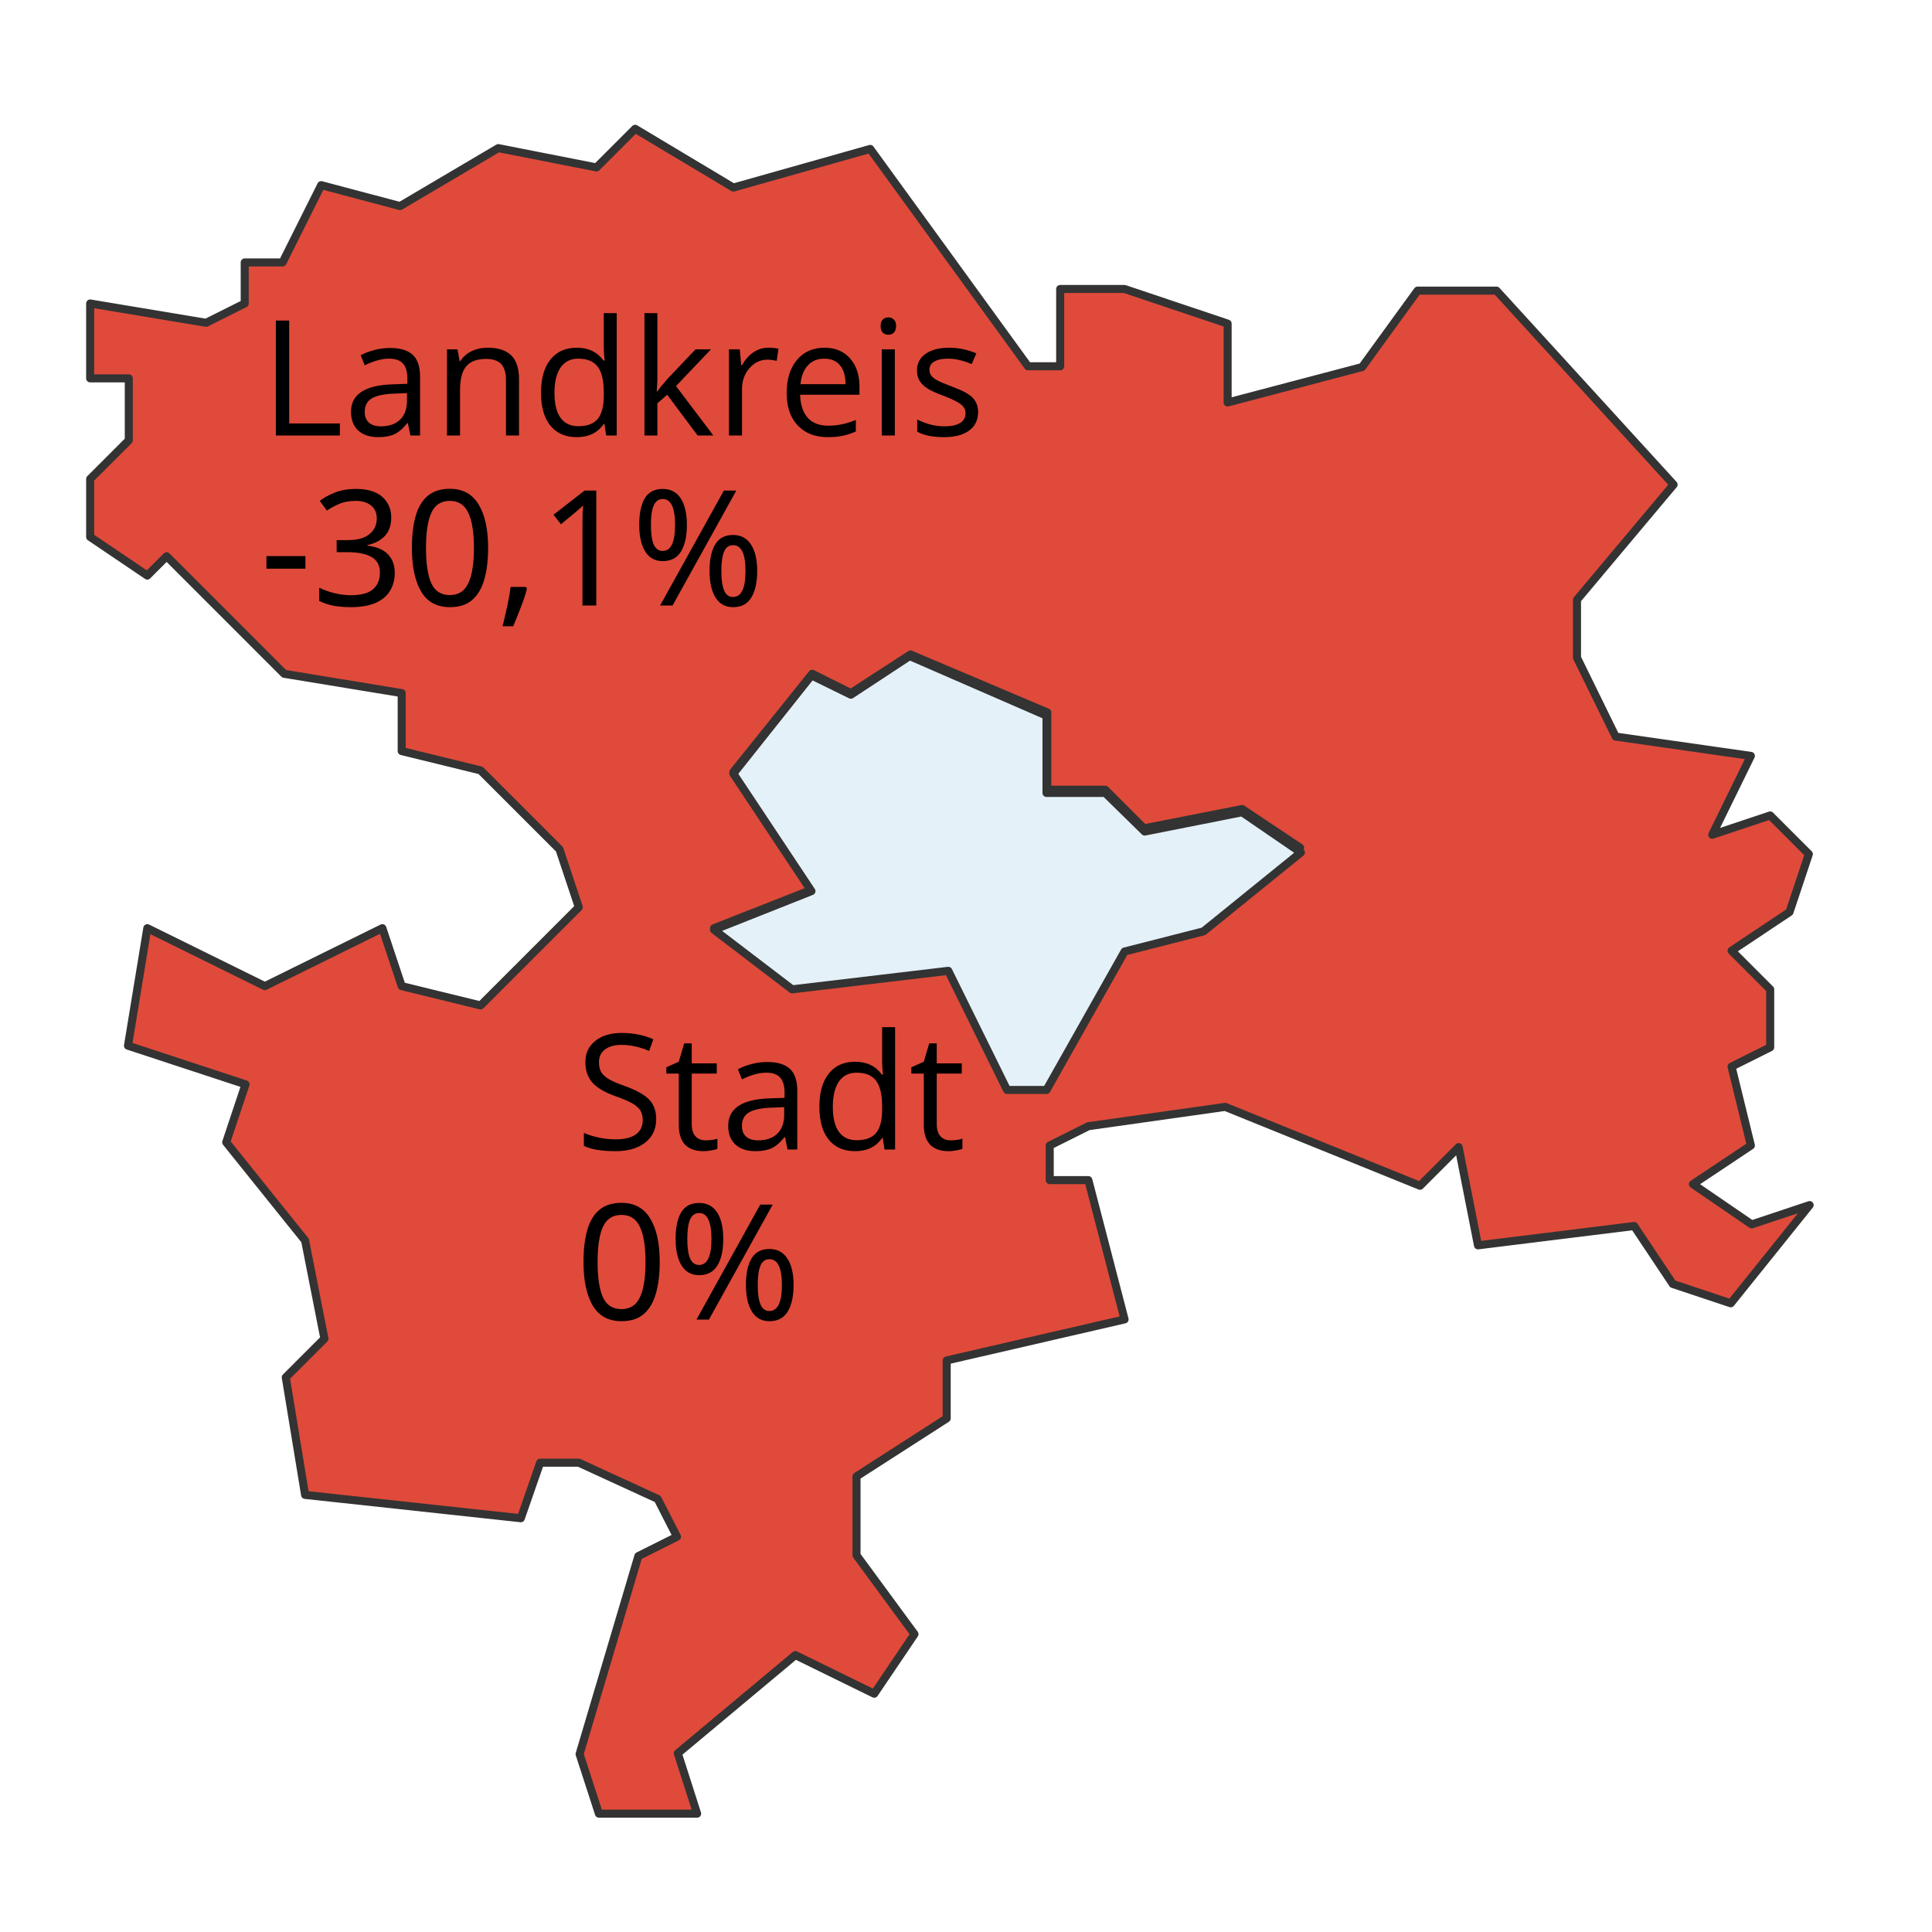
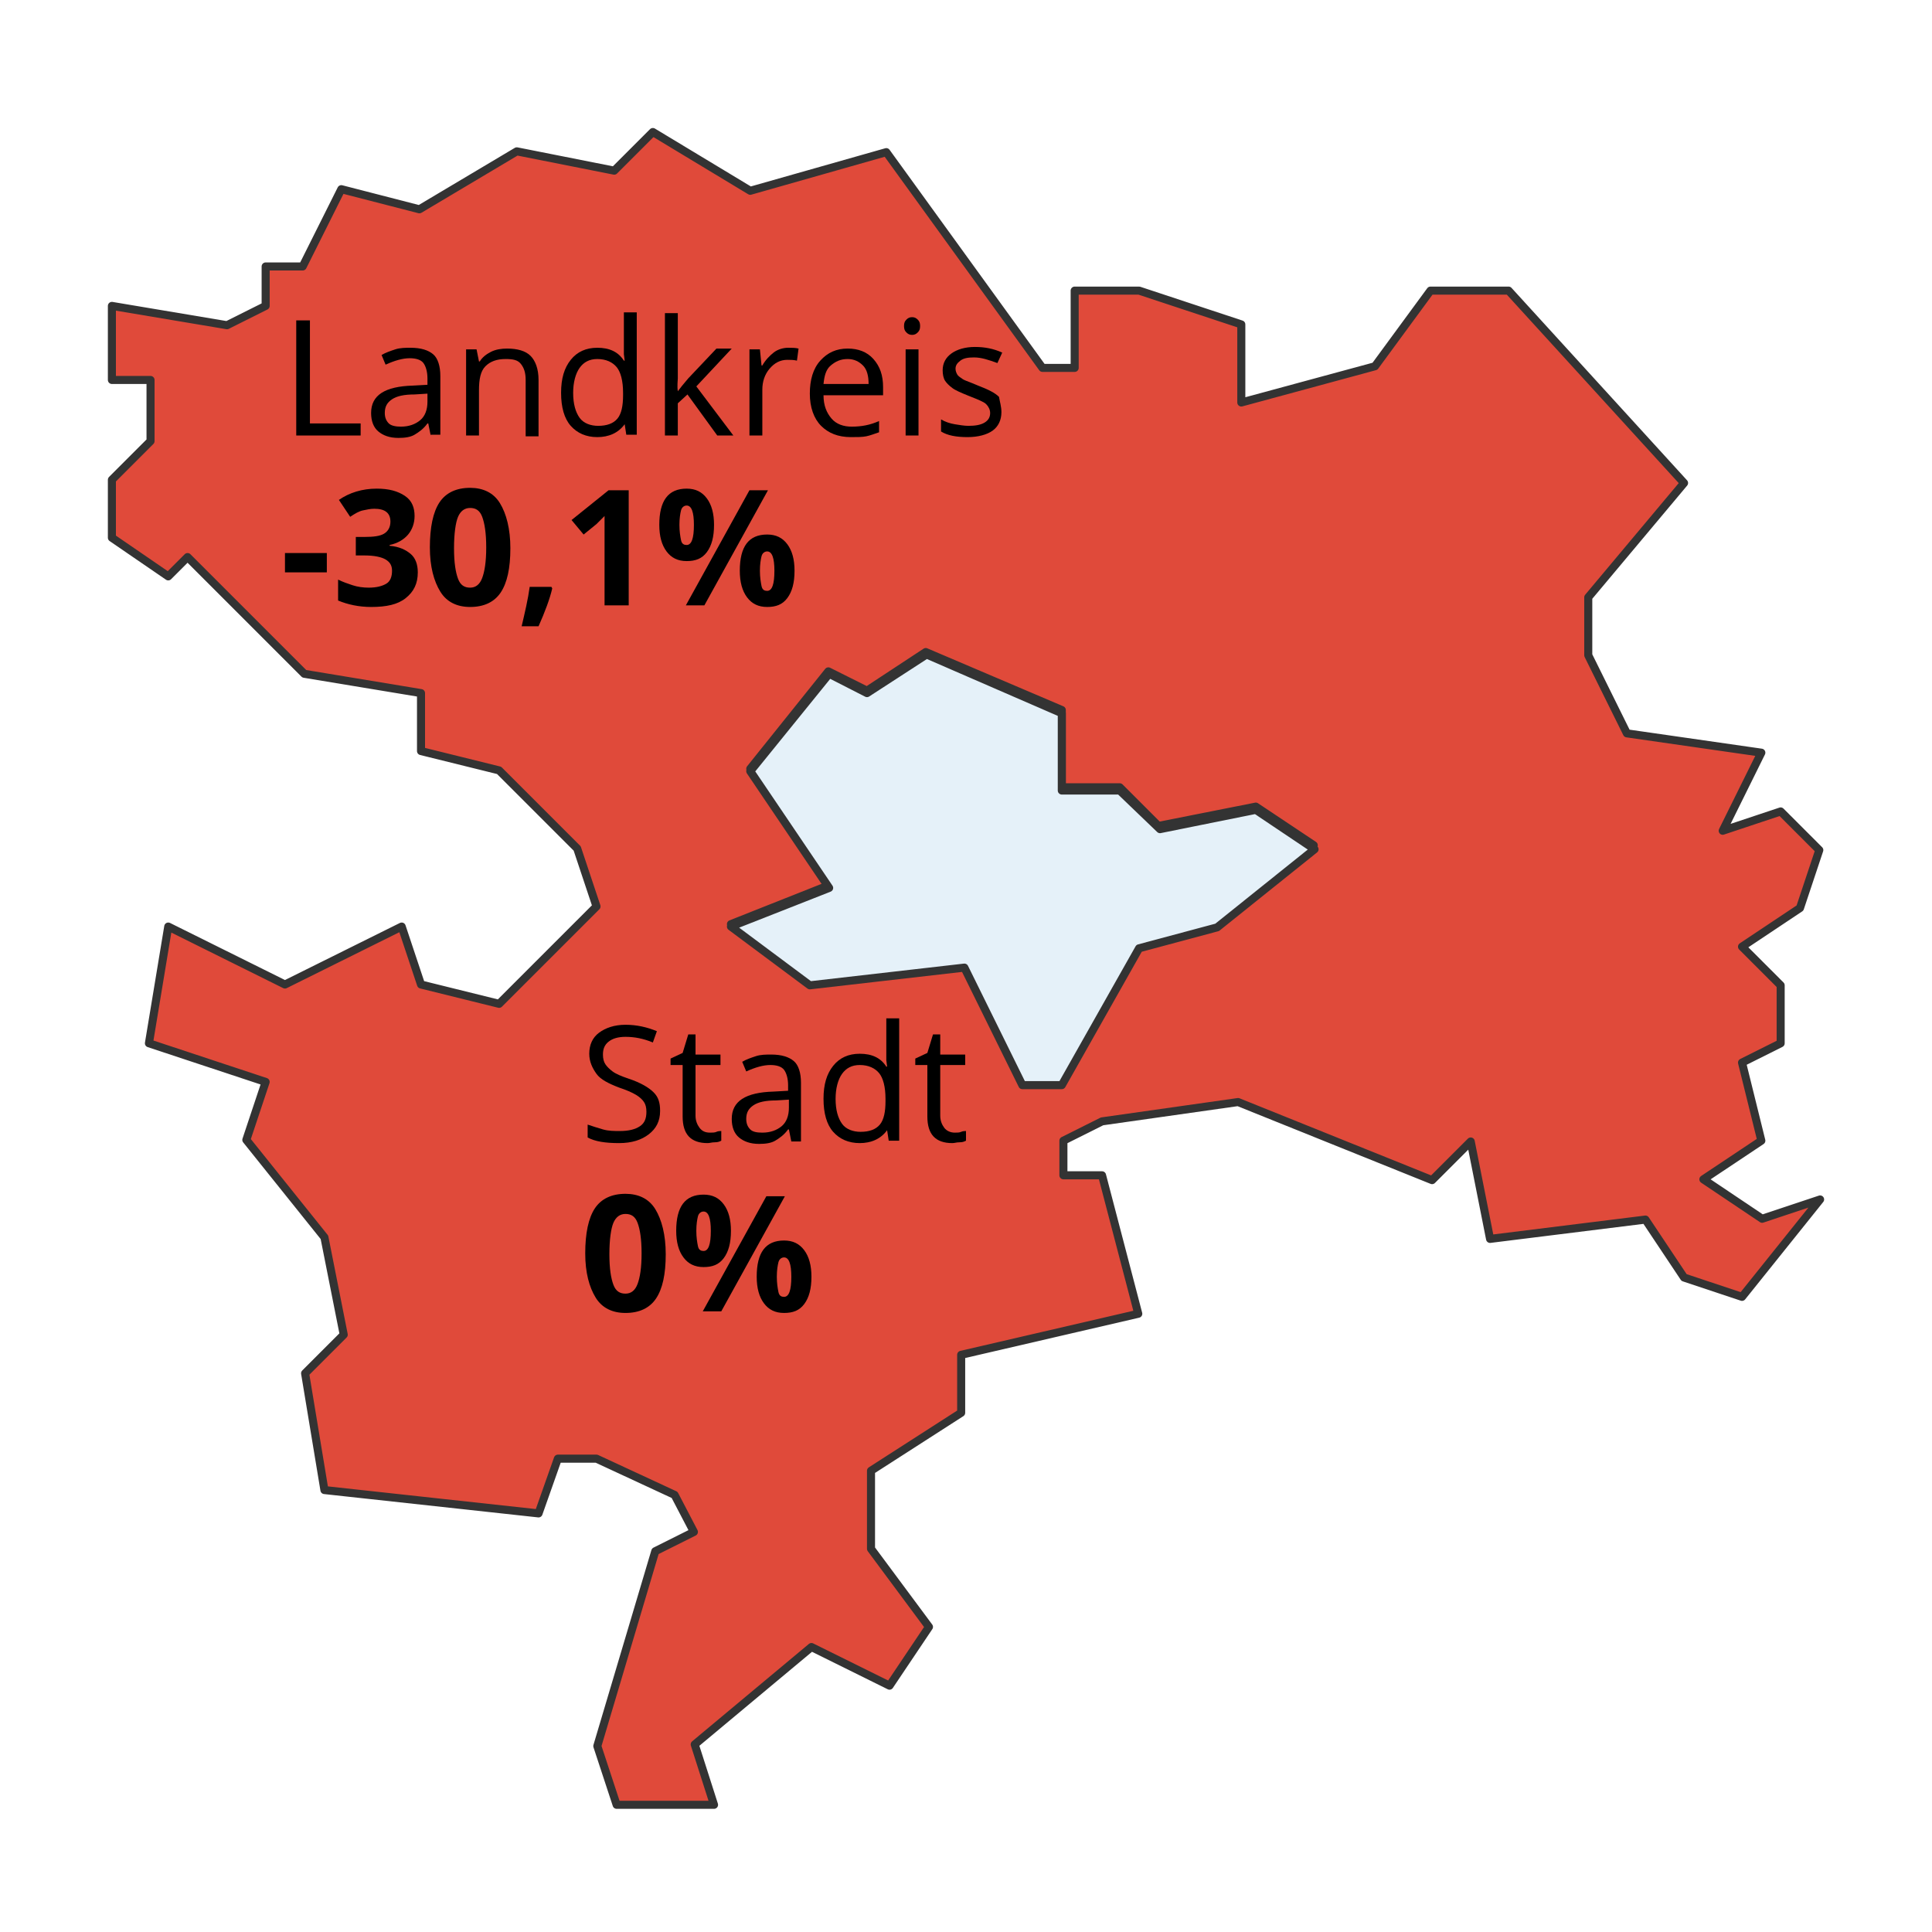
- <svg xmlns="http://www.w3.org/2000/svg" version="1.1" id="Ebene_1" x="0px" y="0px" width="240px" height="240px" viewBox="0 0 240 240" enable-background="new 0 0 240 240" xml:space="preserve">
+ <svg xmlns="http://www.w3.org/2000/svg" version="1.1" id="Ebene_1" x="0px" y="0px" width="240px" height="240px" viewBox="-12.5 0 240 240" enable-background="new -12.5 0 240 240" xml:space="preserve">
  <g opacity="0.8">
-     <path fill="#D81D09" stroke="#000000" stroke-linecap="round" stroke-linejoin="round" d="M210.3,147.1l7.2-4.8l-2.4-9.8l4.8-2.4   v-7.2l-4.8-4.8l7.2-4.8l2.4-7.2l-4.8-4.8l-7.2,2.4l4.8-9.8l-16.8-2.4l-4.8-9.8v-7.2l12-14.3l-22-24.1h-9.8l-6.9,9.5L152.5,50v-9.8   l-12.8-4.3h-8v9.6h-4l-19.6-27l-17,4.8L78.9,16l-4.8,4.8l-12.2-2.4l-12.2,7.2l-9.8-2.6l-4.8,9.6h-4.7v5.1l-4.8,2.4l-14.4-2.4v9.3   H16v7.7l-4.8,4.8v7.2l7.1,4.8l2.4-2.4l14.6,14.6l14.6,2.4v7.2l9.8,2.4l9.8,9.8l2.4,7.2l-12.2,12.2l-9.8-2.4l-2.4-7.2l-14.6,7.2   l-14.6-7.2l-2.4,14.6l14.6,4.8l-2.4,7.2l9.8,12.2l2.4,12.2l-4.8,4.8l2.4,14.6l26.8,2.9l2.4-6.9h4.8l9.8,4.5l2.4,4.7l-4.8,2.4   L72,217.9l2.4,7.4h12.2l-2.4-7.5l14.6-12.2l9.8,4.8l5-7.4l-7.2-9.8v-9.8l11.2-7.2v-7.2l22.1-5.1l-4.5-17.3h-4.8v-4.3l4.8-2.4   l17-2.4l24.2,9.8l4.8-4.8l2.4,12.2l19.4-2.4l4.8,7.2l7.2,2.4l9.8-12.2l-7.2,2.4L210.3,147.1z M149.5,115.5l-9.8,2.6l-9.8,17.2h-4.8   l-7.2-14.8l-19.4,2.2l-9.8-7.4l12.2-4.8l-9.8-14.6l9.8-12.2l4.8,2.4l7.4-4.8l17,7.2v9.6h7.2l4.8,4.8l12.2-2.4l7.2,4.8L149.5,115.5z   " />
-     <polygon fill="#DFEDF7" stroke="#000000" stroke-linecap="round" stroke-linejoin="round" points="142.2,103.3 137.3,98.5    130,98.5 130,88.9 113,81.5 105.7,86.3 100.8,83.9 91.1,96.1 100.8,110.7 88.7,115.5 98.4,122.9 117.8,120.6 125.1,135.4    130,135.4 139.7,118.2 149.5,115.7 161.6,105.9 154.3,100.9  " />
+     <path fill="#D81D09" stroke="#000000" stroke-linecap="round" stroke-linejoin="round" d="M199.1,146.5l7.2-4.8l-2.4-9.7l4.8-2.4   v-7.2l-4.8-4.8l7.2-4.8l2.4-7.2l-4.8-4.8l-7.2,2.4l4.8-9.7l-16.7-2.4l-4.8-9.7v-7.2l11.9-14.2l-21.8-23.9h-9.7l-6.9,9.4l-16.6,4.5   v-9.7L129,36.1h-8v9.6h-4L97.6,18.9l-16.9,4.8l-12.1-7.3l-4.8,4.8l-12.1-2.4l-12.1,7.2l-9.7-2.5l-4.8,9.6h-4.6V38l-4.8,2.4L1.4,38   v9.2h4.8v7.6l-4.8,4.8v7.2l7,4.8l2.4-2.4l14.5,14.5l14.5,2.4v7.2l9.7,2.4l9.7,9.7l2.4,7.2l-12.1,12.1l-9.7-2.4l-2.4-7.2l-14.5,7.2   l-14.5-7.2L6,129.6l14.5,4.8l-2.4,7.2l9.7,12.1l2.4,12.1l-4.8,4.8l2.4,14.5l26.6,2.9l2.4-6.8h4.8l9.7,4.5l2.4,4.6l-4.8,2.4   l-7.2,24.2l2.4,7.3h12.1l-2.4-7.5l14.5-12.1l9.7,4.8l4.9-7.3l-7.2-9.7v-9.7l11.2-7.2v-7.2l22-5.1l-4.5-17.2h-4.8v-4.3l4.8-2.4   l16.9-2.4l24.1,9.7l4.8-4.8l2.4,12.1l19.3-2.4l4.8,7.2l7.2,2.4l9.7-12.1l-7.2,2.4L199.1,146.5z M138.7,115.1l-9.7,2.5l-9.7,17h-4.8   l-7.2-14.7l-19.3,2.2l-9.7-7.3l12.1-4.8l-9.7-14.5l9.7-12.1l4.8,2.4l7.3-4.8l16.9,7.2v9.6h7.2l4.8,4.8l12.1-2.4l7.2,4.8   L138.7,115.1z" />
+     <polygon fill="#DFEDF7" stroke="#000000" stroke-linecap="round" stroke-linejoin="round" points="131.6,103 126.6,98.2    119.4,98.2 119.4,88.6 102.6,81.3 95.2,86.1 90.5,83.7 80.7,95.8 90.5,110.3 78.3,115.1 88.1,122.4 107.3,120.2 114.5,134.8    119.4,134.8 129,117.8 138.7,115.2 150.8,105.5 143.5,100.6  " />
  </g>
-   <text transform="matrix(1 0 0 1 71.5 142.7998)" font-family="'OpenSans'" font-size="20">Stadt</text>
-   <text transform="matrix(1 0 0 1 71.5 163.9199)" font-family="'OpenSans-Bold'" font-size="20">0%</text>
-   <text transform="matrix(1 0 0 1 32.3003 54.1006)" font-family="'OpenSans'" font-size="20">Landkreis</text>
-   <text transform="matrix(1 0 0 1 32.3003 75.2207)" font-family="'OpenSans-Bold'" font-size="20">-30,1%</text>
+   <g enable-background="new    ">
+     <path d="M69.5,138c0,1.3-0.5,2.2-1.4,2.9S66,142,64.4,142c-1.7,0-3-0.2-3.9-0.7v-1.6c0.6,0.2,1.2,0.4,1.9,0.6s1.4,0.2,2.1,0.2   c1.1,0,1.9-0.2,2.5-0.6s0.8-1,0.8-1.8c0-0.5-0.1-0.9-0.3-1.2s-0.5-0.6-1-0.9s-1.2-0.6-2.1-0.9c-1.3-0.5-2.3-1-2.8-1.7   s-0.9-1.5-0.9-2.5c0-1.1,0.4-2,1.2-2.6s1.9-1,3.3-1c1.4,0,2.7,0.3,3.9,0.8l-0.5,1.4c-1.2-0.5-2.3-0.7-3.4-0.7   c-0.9,0-1.6,0.2-2.1,0.6s-0.7,0.9-0.7,1.6c0,0.5,0.1,0.9,0.3,1.2s0.5,0.6,0.9,0.9s1.1,0.6,2,0.9c1.5,0.5,2.5,1.1,3.1,1.7   S69.5,137,69.5,138z" />
+     <path d="M75.7,140.7c0.3,0,0.6,0,0.8-0.1s0.5-0.1,0.6-0.1v1.2c-0.2,0.1-0.4,0.2-0.8,0.2s-0.6,0.1-0.9,0.1c-2.1,0-3.1-1.1-3.1-3.3   v-6.4h-1.5v-0.8l1.5-0.7l0.7-2.3h0.9v2.5H77v1.3h-3.1v6.3c0,0.6,0.2,1.1,0.5,1.5S75.1,140.7,75.7,140.7z" />
+     <path d="M85.8,141.8l-0.3-1.5h-0.1c-0.5,0.7-1.1,1.1-1.6,1.4s-1.2,0.4-2,0.4c-1.1,0-1.9-0.3-2.5-0.8s-0.9-1.3-0.9-2.3   c0-2.2,1.7-3.3,5.2-3.4l1.8-0.1v-0.7c0-0.8-0.2-1.5-0.5-1.9s-0.9-0.6-1.7-0.6c-0.9,0-1.9,0.3-3,0.8l-0.5-1.2   c0.5-0.3,1.1-0.5,1.7-0.7s1.3-0.2,1.9-0.2c1.3,0,2.2,0.3,2.8,0.8s0.9,1.5,0.9,2.7v7.3H85.8z M82.2,140.7c1,0,1.8-0.3,2.4-0.8   s0.9-1.3,0.9-2.3v-1l-1.6,0.1c-1.3,0-2.2,0.2-2.8,0.6s-0.9,0.9-0.9,1.7c0,0.6,0.2,1,0.5,1.3S81.5,140.7,82.2,140.7z" />
+     <path d="M97.7,140.4L97.7,140.4c-0.8,1.1-2,1.6-3.4,1.6c-1.4,0-2.5-0.5-3.3-1.4s-1.2-2.3-1.2-4.1s0.4-3.1,1.2-4.1s1.9-1.5,3.3-1.5   c1.5,0,2.6,0.5,3.3,1.6h0.1l-0.1-0.8l0-0.8v-4.4h1.6v15.2h-1.3L97.7,140.4z M94.4,140.6c1.1,0,1.9-0.3,2.4-0.9s0.7-1.6,0.7-2.9   v-0.3c0-1.5-0.3-2.6-0.8-3.2s-1.3-1-2.4-1c-1,0-1.7,0.4-2.2,1.1s-0.8,1.8-0.8,3.1c0,1.4,0.3,2.4,0.8,3.1S93.5,140.6,94.4,140.6z" />
+     <path d="M106.1,140.7c0.3,0,0.6,0,0.8-0.1s0.5-0.1,0.6-0.1v1.2c-0.2,0.1-0.4,0.2-0.8,0.2s-0.6,0.1-0.9,0.1c-2.1,0-3.1-1.1-3.1-3.3   v-6.4h-1.5v-0.8l1.5-0.7l0.7-2.3h0.9v2.5h3.1v1.3h-3.1v6.3c0,0.6,0.2,1.1,0.5,1.5S105.6,140.7,106.1,140.7z" />
+   </g>
+   <g enable-background="new    ">
+     <path d="M70.2,155.8c0,2.5-0.4,4.3-1.2,5.5s-2.1,1.8-3.8,1.8c-1.6,0-2.9-0.6-3.7-1.9s-1.3-3.1-1.3-5.5c0-2.5,0.4-4.4,1.2-5.6   s2.1-1.8,3.8-1.8c1.6,0,2.9,0.6,3.7,1.9S70.2,153.4,70.2,155.8z M63.2,155.8c0,1.8,0.2,3,0.5,3.8s0.8,1.1,1.5,1.1   c0.7,0,1.2-0.4,1.5-1.2s0.5-2,0.5-3.8c0-1.8-0.2-3-0.5-3.8s-0.8-1.1-1.5-1.1c-0.7,0-1.2,0.4-1.5,1.1S63.2,154,63.2,155.8z" />
+     <path d="M78.3,152.9c0,1.5-0.3,2.6-0.9,3.4s-1.4,1.1-2.5,1.1c-1.1,0-1.9-0.4-2.5-1.2s-0.9-1.9-0.9-3.3c0-3,1.1-4.5,3.4-4.5   c1.1,0,1.9,0.4,2.5,1.2S78.3,151.5,78.3,152.9z M74,152.9c0,0.8,0.1,1.4,0.2,1.9s0.4,0.6,0.7,0.6c0.6,0,0.9-0.8,0.9-2.5   c0-1.6-0.3-2.4-0.9-2.4c-0.3,0-0.6,0.2-0.7,0.6S74,152.1,74,152.9z M85,148.6l-7.9,14.3h-2.3l7.9-14.3H85z M88.3,158.6   c0,1.5-0.3,2.6-0.9,3.4s-1.4,1.1-2.5,1.1c-1.1,0-1.9-0.4-2.5-1.2s-0.9-1.9-0.9-3.3c0-3,1.1-4.5,3.4-4.5c1.1,0,1.9,0.4,2.5,1.2   S88.3,157.2,88.3,158.6z M84,158.6c0,0.8,0.1,1.4,0.2,1.9s0.4,0.6,0.7,0.6c0.6,0,0.9-0.8,0.9-2.5c0-1.6-0.3-2.4-0.9-2.4   c-0.3,0-0.6,0.2-0.7,0.6S84,157.8,84,158.6z" />
+   </g>
+   <g enable-background="new    ">
+     <path d="M24.3,54.1V39.8h1.7v12.8h6.3v1.5H24.3z" />
+     <path d="M41,54.1l-0.3-1.5h-0.1c-0.5,0.7-1.1,1.1-1.6,1.4s-1.2,0.4-2,0.4c-1.1,0-1.9-0.3-2.5-0.8s-0.9-1.3-0.9-2.3   c0-2.2,1.7-3.3,5.2-3.4l1.8-0.1V47c0-0.8-0.2-1.5-0.5-1.9s-0.9-0.6-1.7-0.6c-0.9,0-1.9,0.3-3,0.8l-0.5-1.2c0.5-0.3,1.1-0.5,1.7-0.7   s1.3-0.2,1.9-0.2c1.3,0,2.2,0.3,2.8,0.8s0.9,1.5,0.9,2.7v7.3H41z M37.3,53c1,0,1.8-0.3,2.4-0.8s0.9-1.3,0.9-2.3v-1l-1.6,0.1   c-1.3,0-2.2,0.2-2.8,0.6s-0.9,0.9-0.9,1.7c0,0.6,0.2,1,0.5,1.3S36.7,53,37.3,53z" />
+     <path d="M52.8,54.1v-6.9c0-0.9-0.2-1.5-0.6-2s-1-0.6-1.9-0.6c-1.1,0-1.9,0.3-2.5,0.9s-0.8,1.6-0.8,3v5.6h-1.6V43.4h1.3l0.3,1.5h0.1   c0.3-0.5,0.8-0.9,1.4-1.2s1.3-0.4,2-0.4c1.3,0,2.3,0.3,2.9,0.9s1,1.6,1,3v7H52.8z" />
+     <path d="M65.1,52.7L65.1,52.7c-0.8,1.1-2,1.6-3.4,1.6c-1.4,0-2.5-0.5-3.3-1.4s-1.2-2.3-1.2-4.1s0.4-3.1,1.2-4.1s1.9-1.5,3.3-1.5   c1.5,0,2.6,0.5,3.3,1.6h0.1L65,44l0-0.8v-4.4h1.6v15.2h-1.3L65.1,52.7z M61.8,52.9c1.1,0,1.9-0.3,2.4-0.9s0.7-1.6,0.7-2.9v-0.3   c0-1.5-0.3-2.6-0.8-3.2s-1.3-1-2.4-1c-1,0-1.7,0.4-2.2,1.1s-0.8,1.8-0.8,3.1c0,1.4,0.3,2.4,0.8,3.1S60.9,52.9,61.8,52.9z" />
+     <path d="M71.7,48.6c0.3-0.4,0.7-0.9,1.3-1.6l3.5-3.7h1.9L74,48l4.6,6.1h-2L72.9,49l-1.2,1.1v4h-1.6V38.9h1.6V47   C71.7,47.3,71.6,47.9,71.7,48.6L71.7,48.6z" />
+     <path d="M85.4,43.2c0.5,0,0.9,0,1.3,0.1l-0.2,1.5c-0.4-0.1-0.8-0.1-1.2-0.1c-0.9,0-1.6,0.4-2.2,1.1s-0.9,1.6-0.9,2.6v5.7h-1.6V43.4   h1.3l0.2,2h0.1c0.4-0.7,0.9-1.2,1.4-1.6S84.8,43.2,85.4,43.2z" />
+     <path d="M93.2,54.3c-1.6,0-2.8-0.5-3.7-1.4s-1.4-2.3-1.4-4c0-1.7,0.4-3.1,1.3-4.1s2-1.5,3.4-1.5c1.3,0,2.4,0.4,3.2,1.3   s1.2,2,1.2,3.5v1h-7.4c0,1.3,0.4,2.2,1,2.9s1.5,1,2.5,1c1.2,0,2.3-0.2,3.4-0.7v1.4c-0.6,0.2-1.1,0.4-1.6,0.5S94,54.3,93.2,54.3z    M92.8,44.6c-0.9,0-1.5,0.3-2.1,0.8s-0.8,1.3-0.9,2.3h5.6c0-1-0.2-1.8-0.7-2.3S93.6,44.6,92.8,44.6z" />
+     <path d="M99.8,40.5c0-0.4,0.1-0.6,0.3-0.8s0.4-0.3,0.7-0.3c0.3,0,0.5,0.1,0.7,0.3s0.3,0.4,0.3,0.8s-0.1,0.6-0.3,0.8   s-0.4,0.3-0.7,0.3c-0.3,0-0.5-0.1-0.7-0.3S99.8,40.9,99.8,40.5z M101.6,54.1h-1.6V43.4h1.6V54.1z" />
+     <path d="M111.9,51.2c0,1-0.4,1.8-1.1,2.3s-1.8,0.8-3.1,0.8c-1.4,0-2.5-0.2-3.3-0.7v-1.5c0.5,0.3,1.1,0.5,1.7,0.6s1.2,0.2,1.7,0.2   c0.8,0,1.5-0.1,2-0.4c0.5-0.3,0.7-0.7,0.7-1.2c0-0.4-0.2-0.8-0.5-1.1s-1.1-0.6-2.1-1c-1-0.4-1.7-0.7-2.1-1s-0.7-0.6-0.9-0.9   s-0.3-0.8-0.3-1.3c0-0.9,0.4-1.6,1.1-2.1s1.7-0.8,2.9-0.8c1.2,0,2.3,0.2,3.4,0.7l-0.6,1.3c-1.1-0.4-2-0.7-2.9-0.7   c-0.8,0-1.3,0.1-1.7,0.4s-0.6,0.6-0.6,1c0,0.3,0.1,0.5,0.2,0.7s0.4,0.4,0.7,0.6s1,0.4,1.9,0.8c1.3,0.5,2.1,0.9,2.6,1.4   C111.7,49.9,111.9,50.5,111.9,51.2z" />
+   </g>
+   <g enable-background="new    ">
+     <path d="M22.9,71.1v-2.4h5.2v2.4H22.9z" />
+     <path d="M39,64.1c0,0.9-0.3,1.7-0.8,2.3s-1.3,1.1-2.3,1.3v0.1c1.2,0.1,2,0.5,2.6,1s0.9,1.3,0.9,2.3c0,1.4-0.5,2.4-1.5,3.2   s-2.4,1.1-4.3,1.1c-1.5,0-2.9-0.3-4.1-0.8v-2.6c0.6,0.3,1.2,0.5,1.8,0.7s1.3,0.3,2,0.3c1,0,1.7-0.2,2.2-0.5s0.7-0.9,0.7-1.6   c0-0.7-0.3-1.1-0.8-1.4S34,69,32.8,69h-1.1v-2.3h1.1c1.1,0,1.9-0.1,2.4-0.4s0.8-0.8,0.8-1.5c0-1.1-0.7-1.6-2-1.6   c-0.5,0-0.9,0.1-1.4,0.2s-1,0.4-1.6,0.8l-1.4-2.1c1.3-0.9,2.9-1.4,4.7-1.4c1.5,0,2.6,0.3,3.5,0.9S39,63.1,39,64.1z" />
+     <path d="M50.9,68.1c0,2.5-0.4,4.3-1.2,5.5s-2.1,1.8-3.8,1.8c-1.6,0-2.9-0.6-3.7-1.9s-1.3-3.1-1.3-5.5c0-2.5,0.4-4.4,1.2-5.6   s2.1-1.8,3.8-1.8c1.6,0,2.9,0.6,3.7,1.9S50.9,65.7,50.9,68.1z M43.9,68.1c0,1.8,0.2,3,0.5,3.8s0.8,1.1,1.5,1.1   c0.7,0,1.2-0.4,1.5-1.2s0.5-2,0.5-3.8c0-1.8-0.2-3-0.5-3.8s-0.8-1.1-1.5-1.1c-0.7,0-1.2,0.4-1.5,1.1S43.9,66.3,43.9,68.1z" />
+     <path d="M56.1,73.1c-0.3,1.3-0.9,2.9-1.7,4.7h-2.1c0.4-1.7,0.8-3.4,1-4.9h2.7L56.1,73.1z" />
+     <path d="M65.6,75.2h-3V67l0-1.4l0-1.5c-0.5,0.5-0.8,0.8-1,1L60,66.4l-1.5-1.8l4.6-3.7h2.5V75.2z" />
+     <path d="M76.2,65.2c0,1.5-0.3,2.6-0.9,3.4s-1.4,1.1-2.5,1.1c-1.1,0-1.9-0.4-2.5-1.2s-0.9-1.9-0.9-3.3c0-3,1.1-4.5,3.4-4.5   c1.1,0,1.9,0.4,2.5,1.2S76.2,63.8,76.2,65.2z M71.9,65.2c0,0.8,0.1,1.4,0.2,1.9s0.4,0.6,0.7,0.6c0.6,0,0.9-0.8,0.9-2.5   c0-1.6-0.3-2.4-0.9-2.4c-0.3,0-0.6,0.2-0.7,0.6S71.9,64.4,71.9,65.2z M82.9,60.9L75,75.2h-2.3l7.9-14.3H82.9z M86.2,70.9   c0,1.5-0.3,2.6-0.9,3.4s-1.4,1.1-2.5,1.1c-1.1,0-1.9-0.4-2.5-1.2s-0.9-1.9-0.9-3.3c0-3,1.1-4.5,3.4-4.5c1.1,0,1.9,0.4,2.5,1.2   S86.2,69.5,86.2,70.9z M81.9,70.9c0,0.8,0.1,1.4,0.2,1.9s0.4,0.6,0.7,0.6c0.6,0,0.9-0.8,0.9-2.5c0-1.6-0.3-2.4-0.9-2.4   c-0.3,0-0.6,0.2-0.7,0.6S81.9,70.1,81.9,70.9z" />
+   </g>
</svg>
